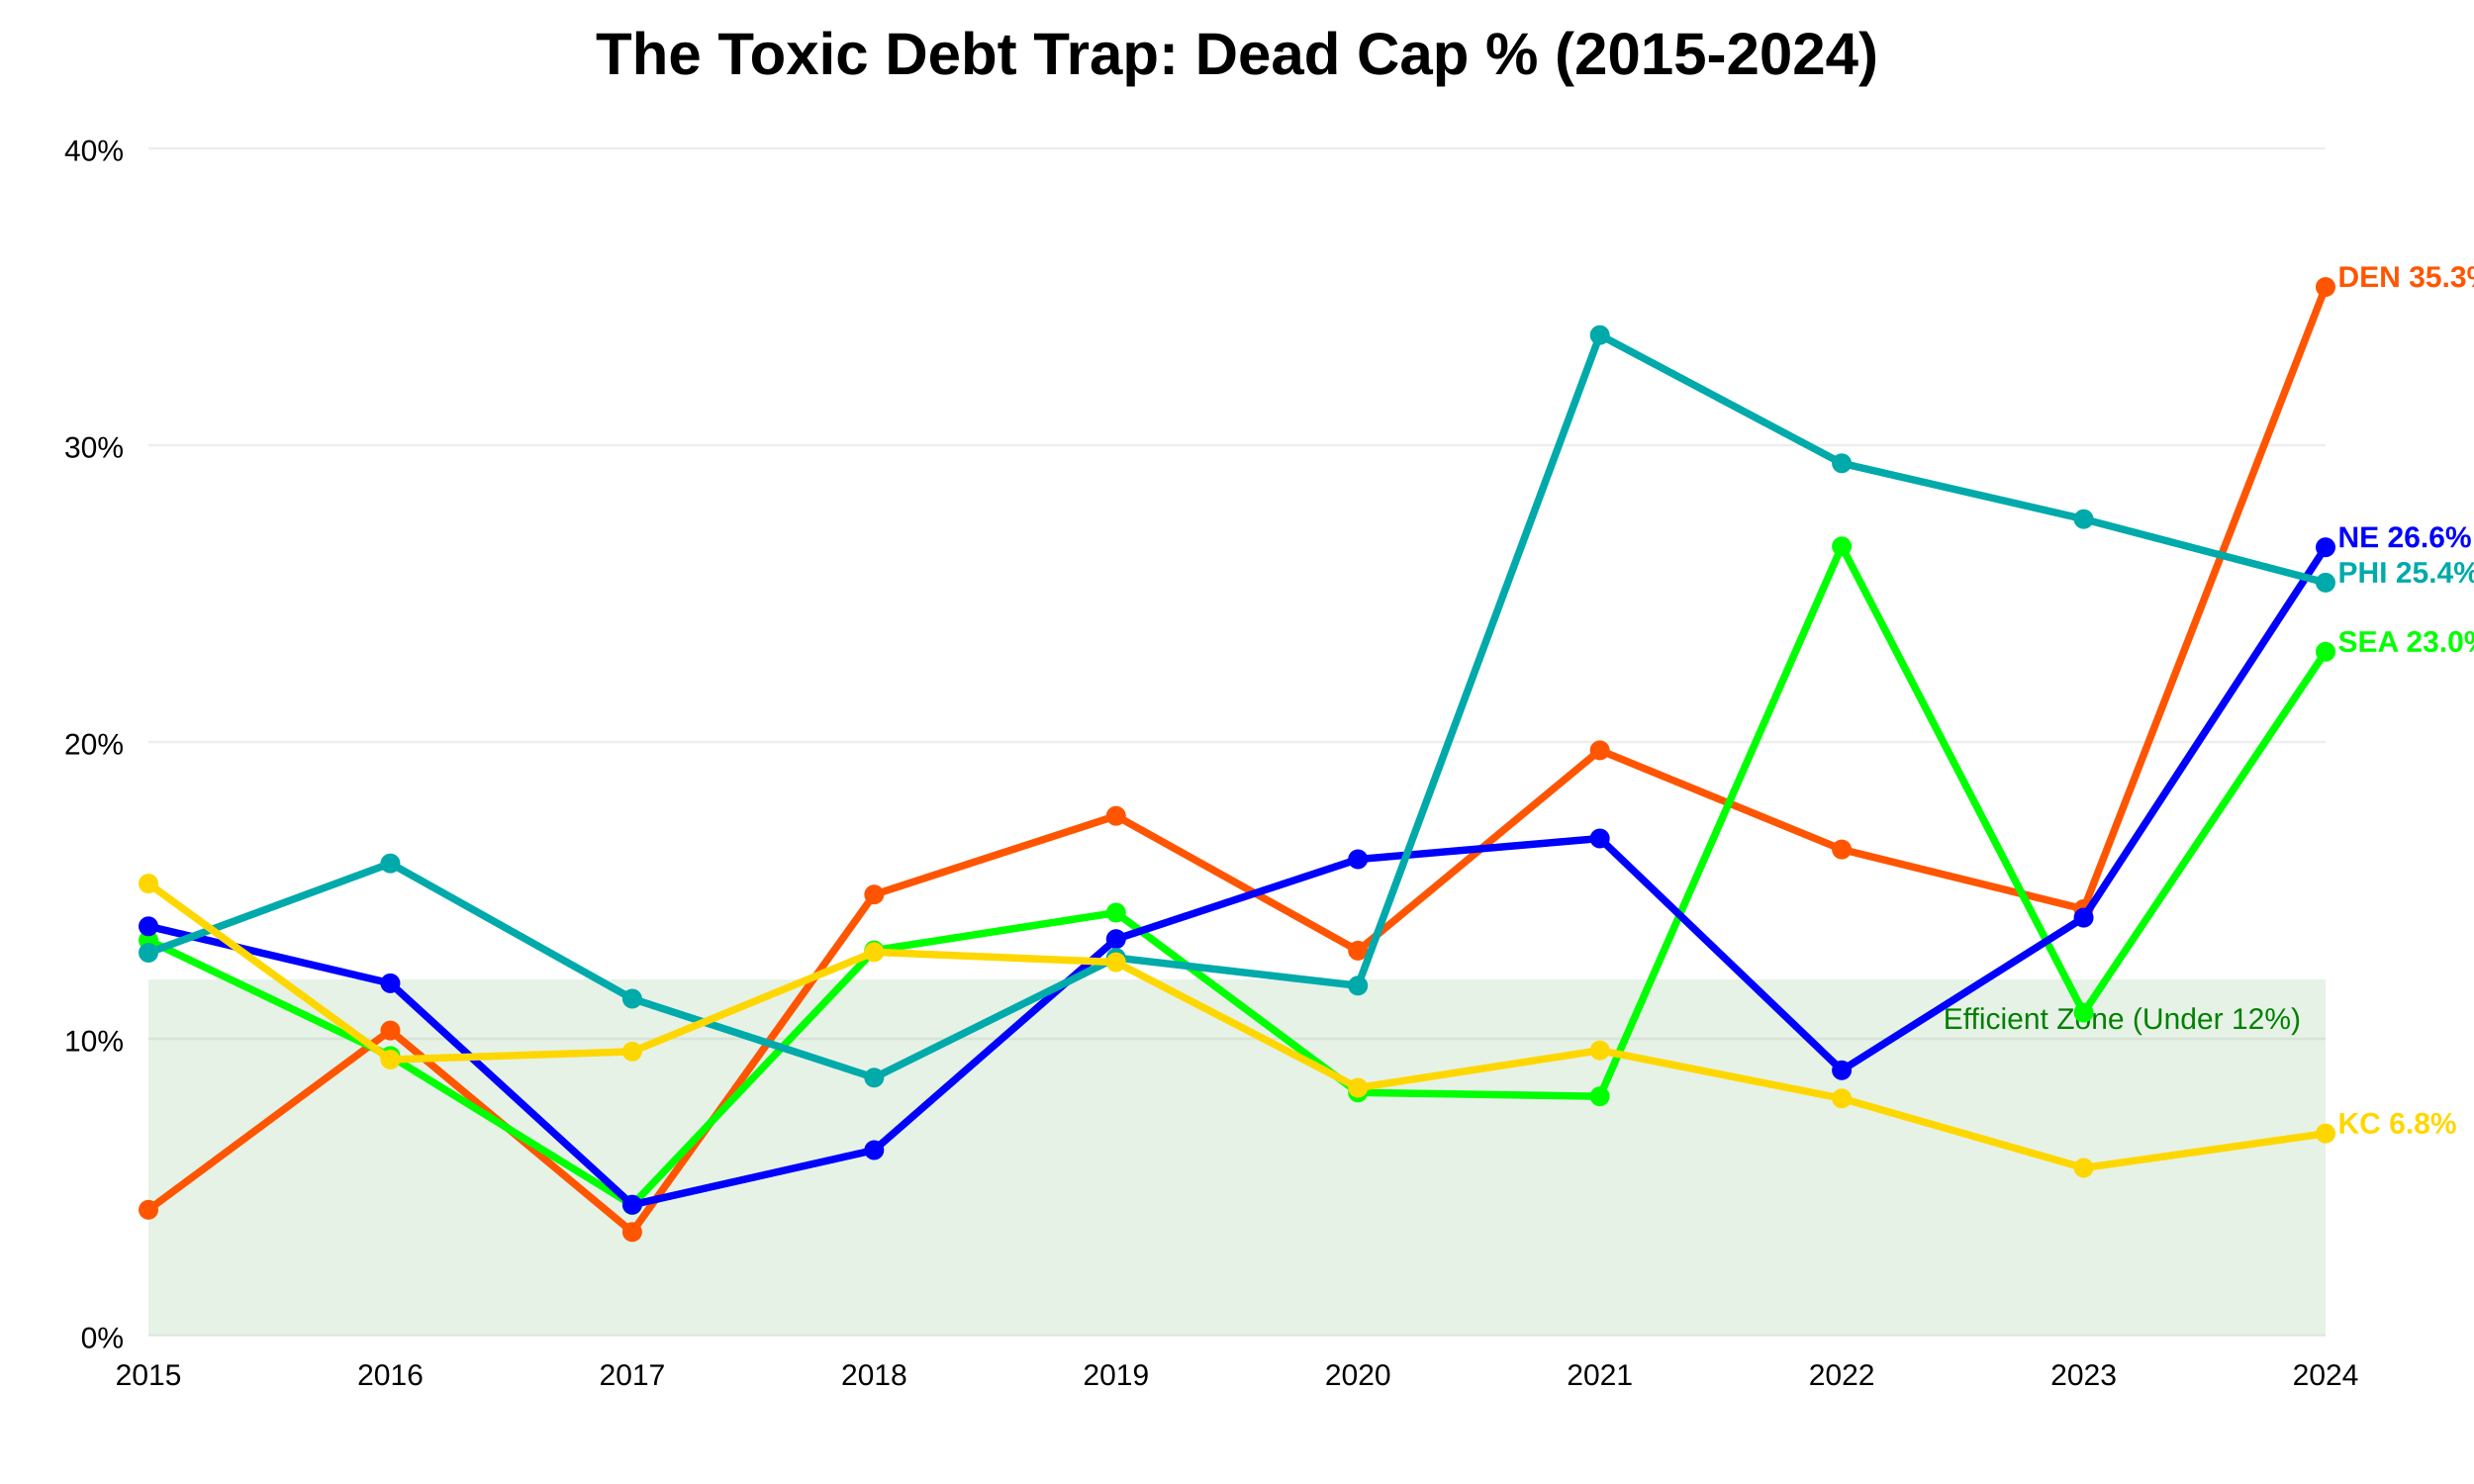
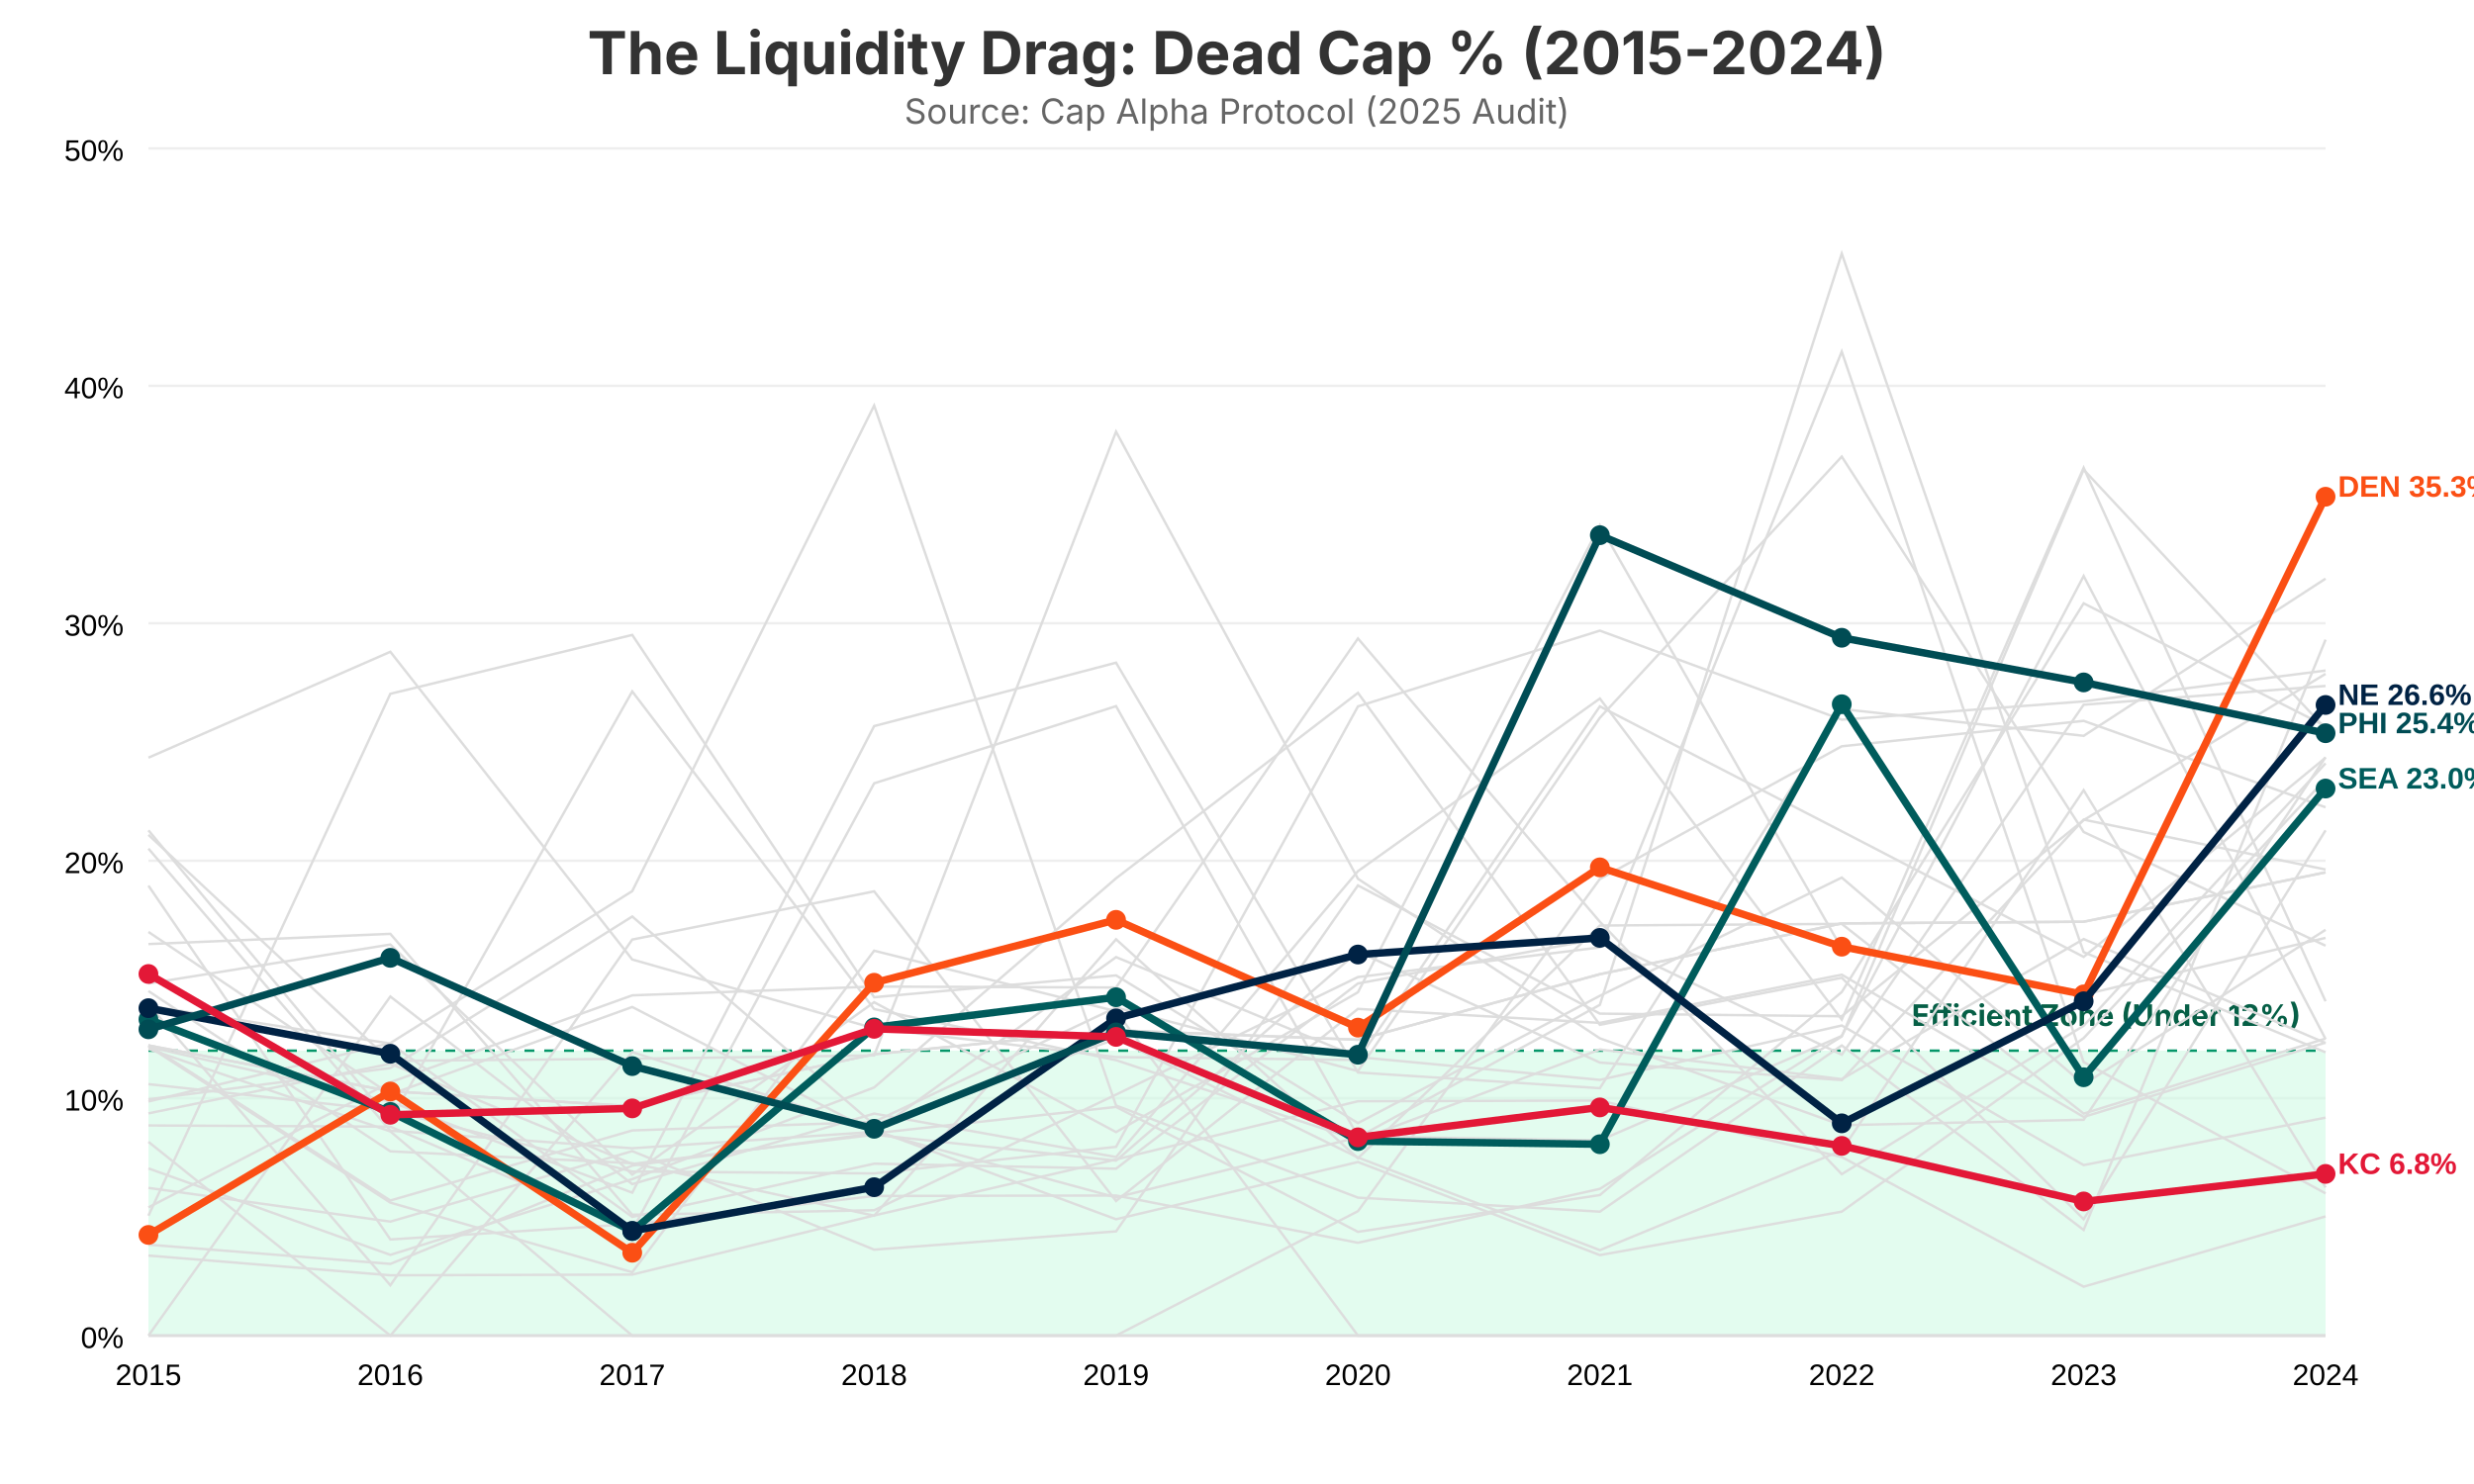
<svg xmlns="http://www.w3.org/2000/svg" width="1000" height="600" style="background-color:white;">
-   <text x="500.0" y="30" font-family="Arial" font-size="24" text-anchor="middle" font-weight="bold">The Toxic Debt Trap: Dead Cap % (2015-2024)</text>
+   <text x="500.0" y="30" font-family="Inter, Roboto, Helvetica, Arial, sans-serif" font-size="24" text-anchor="middle" font-weight="bold" fill="#333">The Liquidity Drag: Dead Cap % (2015-2024)</text>
+   <text x="500.0" y="50" font-family="Inter, Roboto, Helvetica, Arial, sans-serif" font-size="14" text-anchor="middle" fill="#666">Source: Cap Alpha Protocol (2025 Audit)</text>
  <line x1="60" y1="540.0" x2="940" y2="540.0" stroke="#eee" stroke-width="1" />
  <text x="50" y="545.0" font-family="Arial" font-size="12" text-anchor="end">0%</text>
-   <line x1="60" y1="420.0" x2="940" y2="420.0" stroke="#eee" stroke-width="1" />
-   <text x="50" y="425.0" font-family="Arial" font-size="12" text-anchor="end">10%</text>
-   <line x1="60" y1="300.0" x2="940" y2="300.0" stroke="#eee" stroke-width="1" />
-   <text x="50" y="305.0" font-family="Arial" font-size="12" text-anchor="end">20%</text>
-   <line x1="60" y1="180.0" x2="940" y2="180.0" stroke="#eee" stroke-width="1" />
-   <text x="50" y="185.0" font-family="Arial" font-size="12" text-anchor="end">30%</text>
+   <line x1="60" y1="444.0" x2="940" y2="444.0" stroke="#eee" stroke-width="1" />
+   <text x="50" y="449.0" font-family="Arial" font-size="12" text-anchor="end">10%</text>
+   <line x1="60" y1="348.0" x2="940" y2="348.0" stroke="#eee" stroke-width="1" />
+   <text x="50" y="353.0" font-family="Arial" font-size="12" text-anchor="end">20%</text>
+   <line x1="60" y1="252.0" x2="940" y2="252.0" stroke="#eee" stroke-width="1" />
+   <text x="50" y="257.0" font-family="Arial" font-size="12" text-anchor="end">30%</text>
+   <line x1="60" y1="156.0" x2="940" y2="156.0" stroke="#eee" stroke-width="1" />
+   <text x="50" y="161.0" font-family="Arial" font-size="12" text-anchor="end">40%</text>
  <line x1="60" y1="60.0" x2="940" y2="60.0" stroke="#eee" stroke-width="1" />
-   <text x="50" y="65.0" font-family="Arial" font-size="12" text-anchor="end">40%</text>
+   <text x="50" y="65.0" font-family="Arial" font-size="12" text-anchor="end">50%</text>
  <text x="60.0" y="560" font-family="Arial" font-size="12" text-anchor="middle">2015</text>
  <text x="157.778" y="560" font-family="Arial" font-size="12" text-anchor="middle">2016</text>
  <text x="255.556" y="560" font-family="Arial" font-size="12" text-anchor="middle">2017</text>
  <text x="353.333" y="560" font-family="Arial" font-size="12" text-anchor="middle">2018</text>
  <text x="451.111" y="560" font-family="Arial" font-size="12" text-anchor="middle">2019</text>
  <text x="548.889" y="560" font-family="Arial" font-size="12" text-anchor="middle">2020</text>
  <text x="646.667" y="560" font-family="Arial" font-size="12" text-anchor="middle">2021</text>
  <text x="744.444" y="560" font-family="Arial" font-size="12" text-anchor="middle">2022</text>
  <text x="842.222" y="560" font-family="Arial" font-size="12" text-anchor="middle">2023</text>
  <text x="940.0" y="560" font-family="Arial" font-size="12" text-anchor="middle">2024</text>
-   <rect x="60" y="396.0" width="880" height="144.0" fill="green" fill-opacity="0.1" />
-   <text x="930" y="416.0" font-family="Arial" font-size="12" fill="green" text-anchor="end">Efficient Zone (Under 12%)</text>
-   <circle cx="60.0" cy="489.12" r="4" fill="#FF5500" />
-   <circle cx="157.778" cy="416.64" r="4" fill="#FF5500" />
-   <circle cx="255.556" cy="498.12" r="4" fill="#FF5500" />
-   <circle cx="353.333" cy="361.68" r="4" fill="#FF5500" />
-   <circle cx="451.111" cy="329.88" r="4" fill="#FF5500" />
-   <circle cx="548.889" cy="384.36" r="4" fill="#FF5500" />
-   <circle cx="646.667" cy="303.36" r="4" fill="#FF5500" />
-   <circle cx="744.444" cy="343.44" r="4" fill="#FF5500" />
-   <circle cx="842.222" cy="367.56" r="4" fill="#FF5500" />
-   <circle cx="940.0" cy="116.04" r="4" fill="#FF5500" />
-   <text x="945.0" y="116.04" font-family="Arial" font-size="12" font-weight="bold" fill="#FF5500">DEN 35.3%</text>
-   <polyline points="60.0,489.12 157.778,416.64 255.556,498.12 353.333,361.68 451.111,329.88 548.889,384.36 646.667,303.36 744.444,343.44 842.222,367.56 940.0,116.04" fill="none" stroke="#FF5500" stroke-width="3" />
-   <circle cx="60.0" cy="380.16" r="4" fill="#00FF00" />
-   <circle cx="157.778" cy="426.96" r="4" fill="#00FF00" />
-   <circle cx="255.556" cy="487.2" r="4" fill="#00FF00" />
-   <circle cx="353.333" cy="384.24" r="4" fill="#00FF00" />
-   <circle cx="451.111" cy="369.0" r="4" fill="#00FF00" />
-   <circle cx="548.889" cy="441.72" r="4" fill="#00FF00" />
-   <circle cx="646.667" cy="443.28" r="4" fill="#00FF00" />
-   <circle cx="744.444" cy="220.92" r="4" fill="#00FF00" />
-   <circle cx="842.222" cy="409.44" r="4" fill="#00FF00" />
-   <circle cx="940.0" cy="263.52" r="4" fill="#00FF00" />
-   <text x="945.0" y="263.52" font-family="Arial" font-size="12" font-weight="bold" fill="#00FF00">SEA 23.0%</text>
-   <polyline points="60.0,380.16 157.778,426.96 255.556,487.2 353.333,384.24 451.111,369.0 548.889,441.72 646.667,443.28 744.444,220.92 842.222,409.44 940.0,263.52" fill="none" stroke="#00FF00" stroke-width="3" />
-   <circle cx="60.0" cy="374.52" r="4" fill="#0000FF" />
-   <circle cx="157.778" cy="397.56" r="4" fill="#0000FF" />
-   <circle cx="255.556" cy="487.08" r="4" fill="#0000FF" />
-   <circle cx="353.333" cy="465.0" r="4" fill="#0000FF" />
-   <circle cx="451.111" cy="379.68" r="4" fill="#0000FF" />
-   <circle cx="548.889" cy="347.4" r="4" fill="#0000FF" />
-   <circle cx="646.667" cy="339.0" r="4" fill="#0000FF" />
-   <circle cx="744.444" cy="432.72" r="4" fill="#0000FF" />
-   <circle cx="842.222" cy="371.04" r="4" fill="#0000FF" />
-   <circle cx="940.0" cy="221.28" r="4" fill="#0000FF" />
-   <text x="945.0" y="221.28" font-family="Arial" font-size="12" font-weight="bold" fill="#0000FF">NE 26.6%</text>
-   <polyline points="60.0,374.52 157.778,397.56 255.556,487.08 353.333,465.0 451.111,379.68 548.889,347.4 646.667,339.0 744.444,432.72 842.222,371.04 940.0,221.28" fill="none" stroke="#0000FF" stroke-width="3" />
-   <circle cx="60.0" cy="385.2" r="4" fill="#00AAAA" />
-   <circle cx="157.778" cy="349.08" r="4" fill="#00AAAA" />
-   <circle cx="255.556" cy="403.8" r="4" fill="#00AAAA" />
-   <circle cx="353.333" cy="435.72" r="4" fill="#00AAAA" />
-   <circle cx="451.111" cy="387.24" r="4" fill="#00AAAA" />
-   <circle cx="548.889" cy="398.52" r="4" fill="#00AAAA" />
-   <circle cx="646.667" cy="135.48" r="4" fill="#00AAAA" />
-   <circle cx="744.444" cy="187.32" r="4" fill="#00AAAA" />
-   <circle cx="842.222" cy="209.88" r="4" fill="#00AAAA" />
-   <circle cx="940.0" cy="235.56" r="4" fill="#00AAAA" />
-   <text x="945.0" y="235.56" font-family="Arial" font-size="12" font-weight="bold" fill="#00AAAA">PHI 25.4%</text>
-   <polyline points="60.0,385.2 157.778,349.08 255.556,403.8 353.333,435.72 451.111,387.24 548.889,398.52 646.667,135.48 744.444,187.32 842.222,209.88 940.0,235.56" fill="none" stroke="#00AAAA" stroke-width="3" />
-   <circle cx="60.0" cy="357.24" r="4" fill="#FFD700" />
-   <circle cx="157.778" cy="428.4" r="4" fill="#FFD700" />
-   <circle cx="255.556" cy="425.16" r="4" fill="#FFD700" />
-   <circle cx="353.333" cy="384.96" r="4" fill="#FFD700" />
-   <circle cx="451.111" cy="389.04" r="4" fill="#FFD700" />
-   <circle cx="548.889" cy="439.8" r="4" fill="#FFD700" />
-   <circle cx="646.667" cy="424.68" r="4" fill="#FFD700" />
-   <circle cx="744.444" cy="444.12" r="4" fill="#FFD700" />
-   <circle cx="842.222" cy="472.2" r="4" fill="#FFD700" />
-   <circle cx="940.0" cy="458.28" r="4" fill="#FFD700" />
-   <text x="945.0" y="458.28" font-family="Arial" font-size="12" font-weight="bold" fill="#FFD700">KC 6.8%</text>
-   <polyline points="60.0,357.24 157.778,428.4 255.556,425.16 353.333,384.96 451.111,389.04 548.889,439.8 646.667,424.68 744.444,444.12 842.222,472.2 940.0,458.28" fill="none" stroke="#FFD700" stroke-width="3" />
+   <rect x="60" y="424.8" width="880" height="115.2" fill="#d1fae5" fill-opacity="0.6" />
+   <line x1="60" y1="424.8" x2="940" y2="424.8" stroke="#059669" stroke-width="1" stroke-dasharray="4" />
+   <text x="930" y="414.8" font-family="Inter, Roboto, Helvetica, Arial, sans-serif" font-size="12" fill="#065f46" font-weight="bold" text-anchor="end">Efficient Zone (Under 12%)</text>
+   <polyline points="60.0,455.04 157.778,455.52 255.556,497.376 353.333,316.704 451.111,285.504 548.889,459.456 646.667,461.088 744.444,418.848 842.222,232.896 940.0,420.096" fill="none" stroke="#ddd" stroke-width="1" />
+   <polyline points="60.0,381.696 157.778,377.568 255.556,491.136 353.333,489.312 451.111,442.56 548.889,395.04 646.667,383.04 744.444,142.176 842.222,429.408 940.0,482.496" fill="none" stroke="#ddd" stroke-width="1" />
+   <polyline points="60.0,422.688 157.778,441.216 255.556,447.264 353.333,426.24 451.111,416.544 548.889,420.384 646.667,393.888 744.444,373.344 842.222,372.672 940.0,352.704" fill="none" stroke="#ddd" stroke-width="1" />
+   <polyline points="60.0,376.8 157.778,442.464 255.556,407.136 353.333,457.728 451.111,386.976 548.889,427.392 646.667,436.608 744.444,414.624 842.222,471.072 940.0,451.872" fill="none" stroke="#ddd" stroke-width="1" />
+   <polyline points="60.0,445.344 157.778,421.728 255.556,360.288 353.333,163.968 451.111,446.976 548.889,484.224 646.667,489.888 744.444,422.688 842.222,497.28 940.0,258.624" fill="none" stroke="#ddd" stroke-width="1" />
+   <polyline points="60.0,438.336 157.778,449.088 255.556,473.664 353.333,474.432 451.111,463.68 548.889,285.6 646.667,254.976 744.444,290.976 842.222,283.584 940.0,271.104" fill="none" stroke="#ddd" stroke-width="1" />
+   <polyline points="60.0,343.104 157.778,457.152 255.556,464.256 353.333,457.632 451.111,484.128 548.889,459.84 646.667,406.272 744.444,102.528 842.222,384.96 940.0,425.472" fill="none" stroke="#ddd" stroke-width="1" />
+   <polyline points="60.0,507.648 157.778,515.616 255.556,515.328 353.333,491.424 451.111,468.768 548.889,445.248 646.667,444.96 744.444,467.808 842.222,520.224 940.0,491.808" fill="none" stroke="#ddd" stroke-width="1" />
+   <polyline points="60.0,491.52 157.778,280.512 255.556,256.704 353.333,403.2 451.111,394.368 548.889,454.08 646.667,402.624 744.444,354.816 842.222,438.432 940.0,375.936" fill="none" stroke="#ddd" stroke-width="1" />
+   <polyline points="60.0,406.08 157.778,519.648 255.556,379.872 353.333,360.384 451.111,485.568 548.889,407.904 646.667,413.568 744.444,394.08 842.222,451.584 940.0,421.536" fill="none" stroke="#ddd" stroke-width="1" />
+   <polyline points="60.0,397.632 157.778,381.888 255.556,474.912 353.333,405.216 451.111,457.728 548.889,401.184 646.667,212.352 744.444,383.52 842.222,402.144 940.0,379.2" fill="none" stroke="#ddd" stroke-width="1" />
+   <polyline points="60.0,503.232 157.778,511.008 255.556,471.264 353.333,458.208 451.111,447.552 548.889,498.048 646.667,483.168 744.444,401.088 842.222,243.936 940.0,293.568" fill="none" stroke="#ddd" stroke-width="1" />
+   <polyline points="60.0,422.496 157.778,485.376 255.556,457.056 353.333,453.6 451.111,407.328 548.889,433.056 646.667,290.208 744.444,184.608 842.222,336.384 940.0,382.368" fill="none" stroke="#ddd" stroke-width="1" />
+   <polyline points="60.0,444.48 157.778,431.808 255.556,370.56 353.333,454.752 451.111,420.096 548.889,468.0 646.667,505.44 744.444,465.12 842.222,319.488 940.0,480.096" fill="none" stroke="#ddd" stroke-width="1" />
+   <polyline points="60.0,472.416 157.778,507.36 255.556,476.736 353.333,439.68 451.111,355.104 548.889,280.128 646.667,414.336 744.444,395.328 842.222,492.96 940.0,335.712" fill="none" stroke="#ddd" stroke-width="1" />
+   <polyline points="60.0,540.0 157.778,540.0 255.556,425.376 353.333,456.768 451.111,492.96 548.889,469.824 646.667,507.456 744.444,489.888 842.222,419.712 940.0,314.976" fill="none" stroke="#ddd" stroke-width="1" />
+   <polyline points="60.0,540.0 157.778,402.912 255.556,478.752 353.333,450.24 451.111,467.808 548.889,352.224 646.667,282.432 744.444,412.224 842.222,189.12 940.0,404.832" fill="none" stroke="#ddd" stroke-width="1" />
+   <polyline points="60.0,540.0 157.778,540.0 255.556,540.0 353.333,540.0 451.111,540.0 548.889,489.696 646.667,355.392 744.444,301.728 842.222,291.456 940.0,326.4" fill="none" stroke="#ddd" stroke-width="1" />
+   <polyline points="60.0,337.536 157.778,428.928 255.556,428.064 353.333,426.72 451.111,174.528 548.889,355.296 646.667,419.808 744.444,454.944 842.222,452.736 940.0,306.144" fill="none" stroke="#ddd" stroke-width="1" />
+   <polyline points="60.0,480.288 157.778,493.92 255.556,465.408 353.333,505.248 451.111,497.856 548.889,357.984 646.667,409.824 744.444,410.88 842.222,331.584 940.0,272.448" fill="none" stroke="#ddd" stroke-width="1" />
+   <polyline points="60.0,306.336 157.778,263.52 255.556,387.936 353.333,415.776 451.111,427.392 548.889,428.544 646.667,285.6 744.444,336.096 842.222,386.88 940.0,306.336" fill="none" stroke="#ddd" stroke-width="1" />
+   <polyline points="60.0,423.264 157.778,445.44 255.556,482.208 353.333,293.568 451.111,267.936 548.889,433.632 646.667,439.968 744.444,286.656 842.222,297.504 940.0,233.952" fill="none" stroke="#ddd" stroke-width="1" />
+   <polyline points="60.0,488.16 157.778,437.568 255.556,402.432 353.333,398.88 451.111,399.264 548.889,258.144 646.667,372.672 744.444,474.72 842.222,414.72 940.0,308.64" fill="none" stroke="#ddd" stroke-width="1" />
+   <polyline points="60.0,423.072 157.778,486.24 255.556,514.368 353.333,384.384 451.111,408.864 548.889,540.0 646.667,540.0 744.444,540.0 842.222,540.0 940.0,540.0" fill="none" stroke="#ddd" stroke-width="1" />
+   <polyline points="60.0,400.704 157.778,465.504 255.556,470.304 353.333,491.52 451.111,379.776 548.889,468.288 646.667,374.208 744.444,373.536 842.222,450.24 940.0,419.904" fill="none" stroke="#ddd" stroke-width="1" />
+   <polyline points="60.0,424.128 157.778,457.44 255.556,540.0 353.333,540.0 451.111,540.0 548.889,540.0 646.667,540.0 744.444,540.0 842.222,540.0 940.0,540.0" fill="none" stroke="#ddd" stroke-width="1" />
+   <polyline points="60.0,335.712 157.778,453.12 255.556,279.552 353.333,408.0 451.111,428.64 548.889,460.992 646.667,424.32 744.444,436.32 842.222,379.68 940.0,421.728" fill="none" stroke="#ddd" stroke-width="1" />
+   <polyline points="60.0,461.664 157.778,540.0 255.556,540.0 353.333,540.0 451.111,540.0 548.889,540.0 646.667,540.0 744.444,540.0 842.222,540.0 940.0,540.0" fill="none" stroke="#ddd" stroke-width="1" />
+   <polyline points="60.0,358.08 157.778,501.12 255.556,494.88 353.333,483.552 451.111,483.36 548.889,502.464 646.667,480.672 744.444,419.04 842.222,189.888 940.0,294.624" fill="none" stroke="#ddd" stroke-width="1" />
+   <polyline points="60.0,406.656 157.778,421.92 255.556,492.0 353.333,470.496 451.111,472.512 548.889,397.632 646.667,379.488 744.444,426.432 842.222,284.928 940.0,277.344" fill="none" stroke="#ddd" stroke-width="1" />
+   <polyline points="60.0,422.688 157.778,441.216 255.556,447.264 353.333,426.24 451.111,416.544 548.889,420.384 646.667,393.888 744.444,373.344 842.222,372.672 940.0,352.704" fill="none" stroke="#ddd" stroke-width="1" />
+   <polyline points="60.0,450.144 157.778,430.08 255.556,470.592 353.333,458.784 451.111,469.248 548.889,384.768 646.667,429.6 744.444,436.704 842.222,331.392 940.0,351.552" fill="none" stroke="#ddd" stroke-width="1" />
+   <circle cx="60.0" cy="499.296" r="4" fill="#FB4F14" />
+   <circle cx="157.778" cy="441.312" r="4" fill="#FB4F14" />
+   <circle cx="255.556" cy="506.496" r="4" fill="#FB4F14" />
+   <circle cx="353.333" cy="397.344" r="4" fill="#FB4F14" />
+   <circle cx="451.111" cy="371.904" r="4" fill="#FB4F14" />
+   <circle cx="548.889" cy="415.488" r="4" fill="#FB4F14" />
+   <circle cx="646.667" cy="350.688" r="4" fill="#FB4F14" />
+   <circle cx="744.444" cy="382.752" r="4" fill="#FB4F14" />
+   <circle cx="842.222" cy="402.048" r="4" fill="#FB4F14" />
+   <circle cx="940.0" cy="200.832" r="4" fill="#FB4F14" />
+   <text x="945.0" y="200.832" font-family="Arial" font-size="12" font-weight="bold" fill="#FB4F14">DEN 35.3%</text>
+   <polyline points="60.0,499.296 157.778,441.312 255.556,506.496 353.333,397.344 451.111,371.904 548.889,415.488 646.667,350.688 744.444,382.752 842.222,402.048 940.0,200.832" fill="none" stroke="#FB4F14" stroke-width="3" />
+   <circle cx="60.0" cy="412.128" r="4" fill="#005C5C" />
+   <circle cx="157.778" cy="449.568" r="4" fill="#005C5C" />
+   <circle cx="255.556" cy="497.76" r="4" fill="#005C5C" />
+   <circle cx="353.333" cy="415.392" r="4" fill="#005C5C" />
+   <circle cx="451.111" cy="403.2" r="4" fill="#005C5C" />
+   <circle cx="548.889" cy="461.376" r="4" fill="#005C5C" />
+   <circle cx="646.667" cy="462.624" r="4" fill="#005C5C" />
+   <circle cx="744.444" cy="284.736" r="4" fill="#005C5C" />
+   <circle cx="842.222" cy="435.552" r="4" fill="#005C5C" />
+   <circle cx="940.0" cy="318.816" r="4" fill="#005C5C" />
+   <text x="945.0" y="318.816" font-family="Arial" font-size="12" font-weight="bold" fill="#005C5C">SEA 23.0%</text>
+   <polyline points="60.0,412.128 157.778,449.568 255.556,497.76 353.333,415.392 451.111,403.2 548.889,461.376 646.667,462.624 744.444,284.736 842.222,435.552 940.0,318.816" fill="none" stroke="#005C5C" stroke-width="3" />
+   <circle cx="60.0" cy="407.616" r="4" fill="#002244" />
+   <circle cx="157.778" cy="426.048" r="4" fill="#002244" />
+   <circle cx="255.556" cy="497.664" r="4" fill="#002244" />
+   <circle cx="353.333" cy="480.0" r="4" fill="#002244" />
+   <circle cx="451.111" cy="411.744" r="4" fill="#002244" />
+   <circle cx="548.889" cy="385.92" r="4" fill="#002244" />
+   <circle cx="646.667" cy="379.2" r="4" fill="#002244" />
+   <circle cx="744.444" cy="454.176" r="4" fill="#002244" />
+   <circle cx="842.222" cy="404.832" r="4" fill="#002244" />
+   <circle cx="940.0" cy="285.024" r="4" fill="#002244" />
+   <text x="945.0" y="285.024" font-family="Arial" font-size="12" font-weight="bold" fill="#002244">NE 26.6%</text>
+   <polyline points="60.0,407.616 157.778,426.048 255.556,497.664 353.333,480.0 451.111,411.744 548.889,385.92 646.667,379.2 744.444,454.176 842.222,404.832 940.0,285.024" fill="none" stroke="#002244" stroke-width="3" />
+   <circle cx="60.0" cy="416.16" r="4" fill="#004C54" />
+   <circle cx="157.778" cy="387.264" r="4" fill="#004C54" />
+   <circle cx="255.556" cy="431.04" r="4" fill="#004C54" />
+   <circle cx="353.333" cy="456.384" r="4" fill="#004C54" />
+   <circle cx="451.111" cy="417.408" r="4" fill="#004C54" />
+   <circle cx="548.889" cy="426.432" r="4" fill="#004C54" />
+   <circle cx="646.667" cy="216.384" r="4" fill="#004C54" />
+   <circle cx="744.444" cy="257.856" r="4" fill="#004C54" />
+   <circle cx="842.222" cy="275.904" r="4" fill="#004C54" />
+   <circle cx="940.0" cy="296.448" r="4" fill="#004C54" />
+   <text x="945.0" y="296.448" font-family="Arial" font-size="12" font-weight="bold" fill="#004C54">PHI 25.4%</text>
+   <polyline points="60.0,416.16 157.778,387.264 255.556,431.04 353.333,456.384 451.111,417.408 548.889,426.432 646.667,216.384 744.444,257.856 842.222,275.904 940.0,296.448" fill="none" stroke="#004C54" stroke-width="3" />
+   <circle cx="60.0" cy="393.792" r="4" fill="#E31837" />
+   <circle cx="157.778" cy="450.72" r="4" fill="#E31837" />
+   <circle cx="255.556" cy="448.128" r="4" fill="#E31837" />
+   <circle cx="353.333" cy="415.968" r="4" fill="#E31837" />
+   <circle cx="451.111" cy="419.232" r="4" fill="#E31837" />
+   <circle cx="548.889" cy="459.84" r="4" fill="#E31837" />
+   <circle cx="646.667" cy="447.744" r="4" fill="#E31837" />
+   <circle cx="744.444" cy="463.296" r="4" fill="#E31837" />
+   <circle cx="842.222" cy="485.76" r="4" fill="#E31837" />
+   <circle cx="940.0" cy="474.624" r="4" fill="#E31837" />
+   <text x="945.0" y="474.624" font-family="Arial" font-size="12" font-weight="bold" fill="#E31837">KC 6.8%</text>
+   <polyline points="60.0,393.792 157.778,450.72 255.556,448.128 353.333,415.968 451.111,419.232 548.889,459.84 646.667,447.744 744.444,463.296 842.222,485.76 940.0,474.624" fill="none" stroke="#E31837" stroke-width="3" />
</svg>
